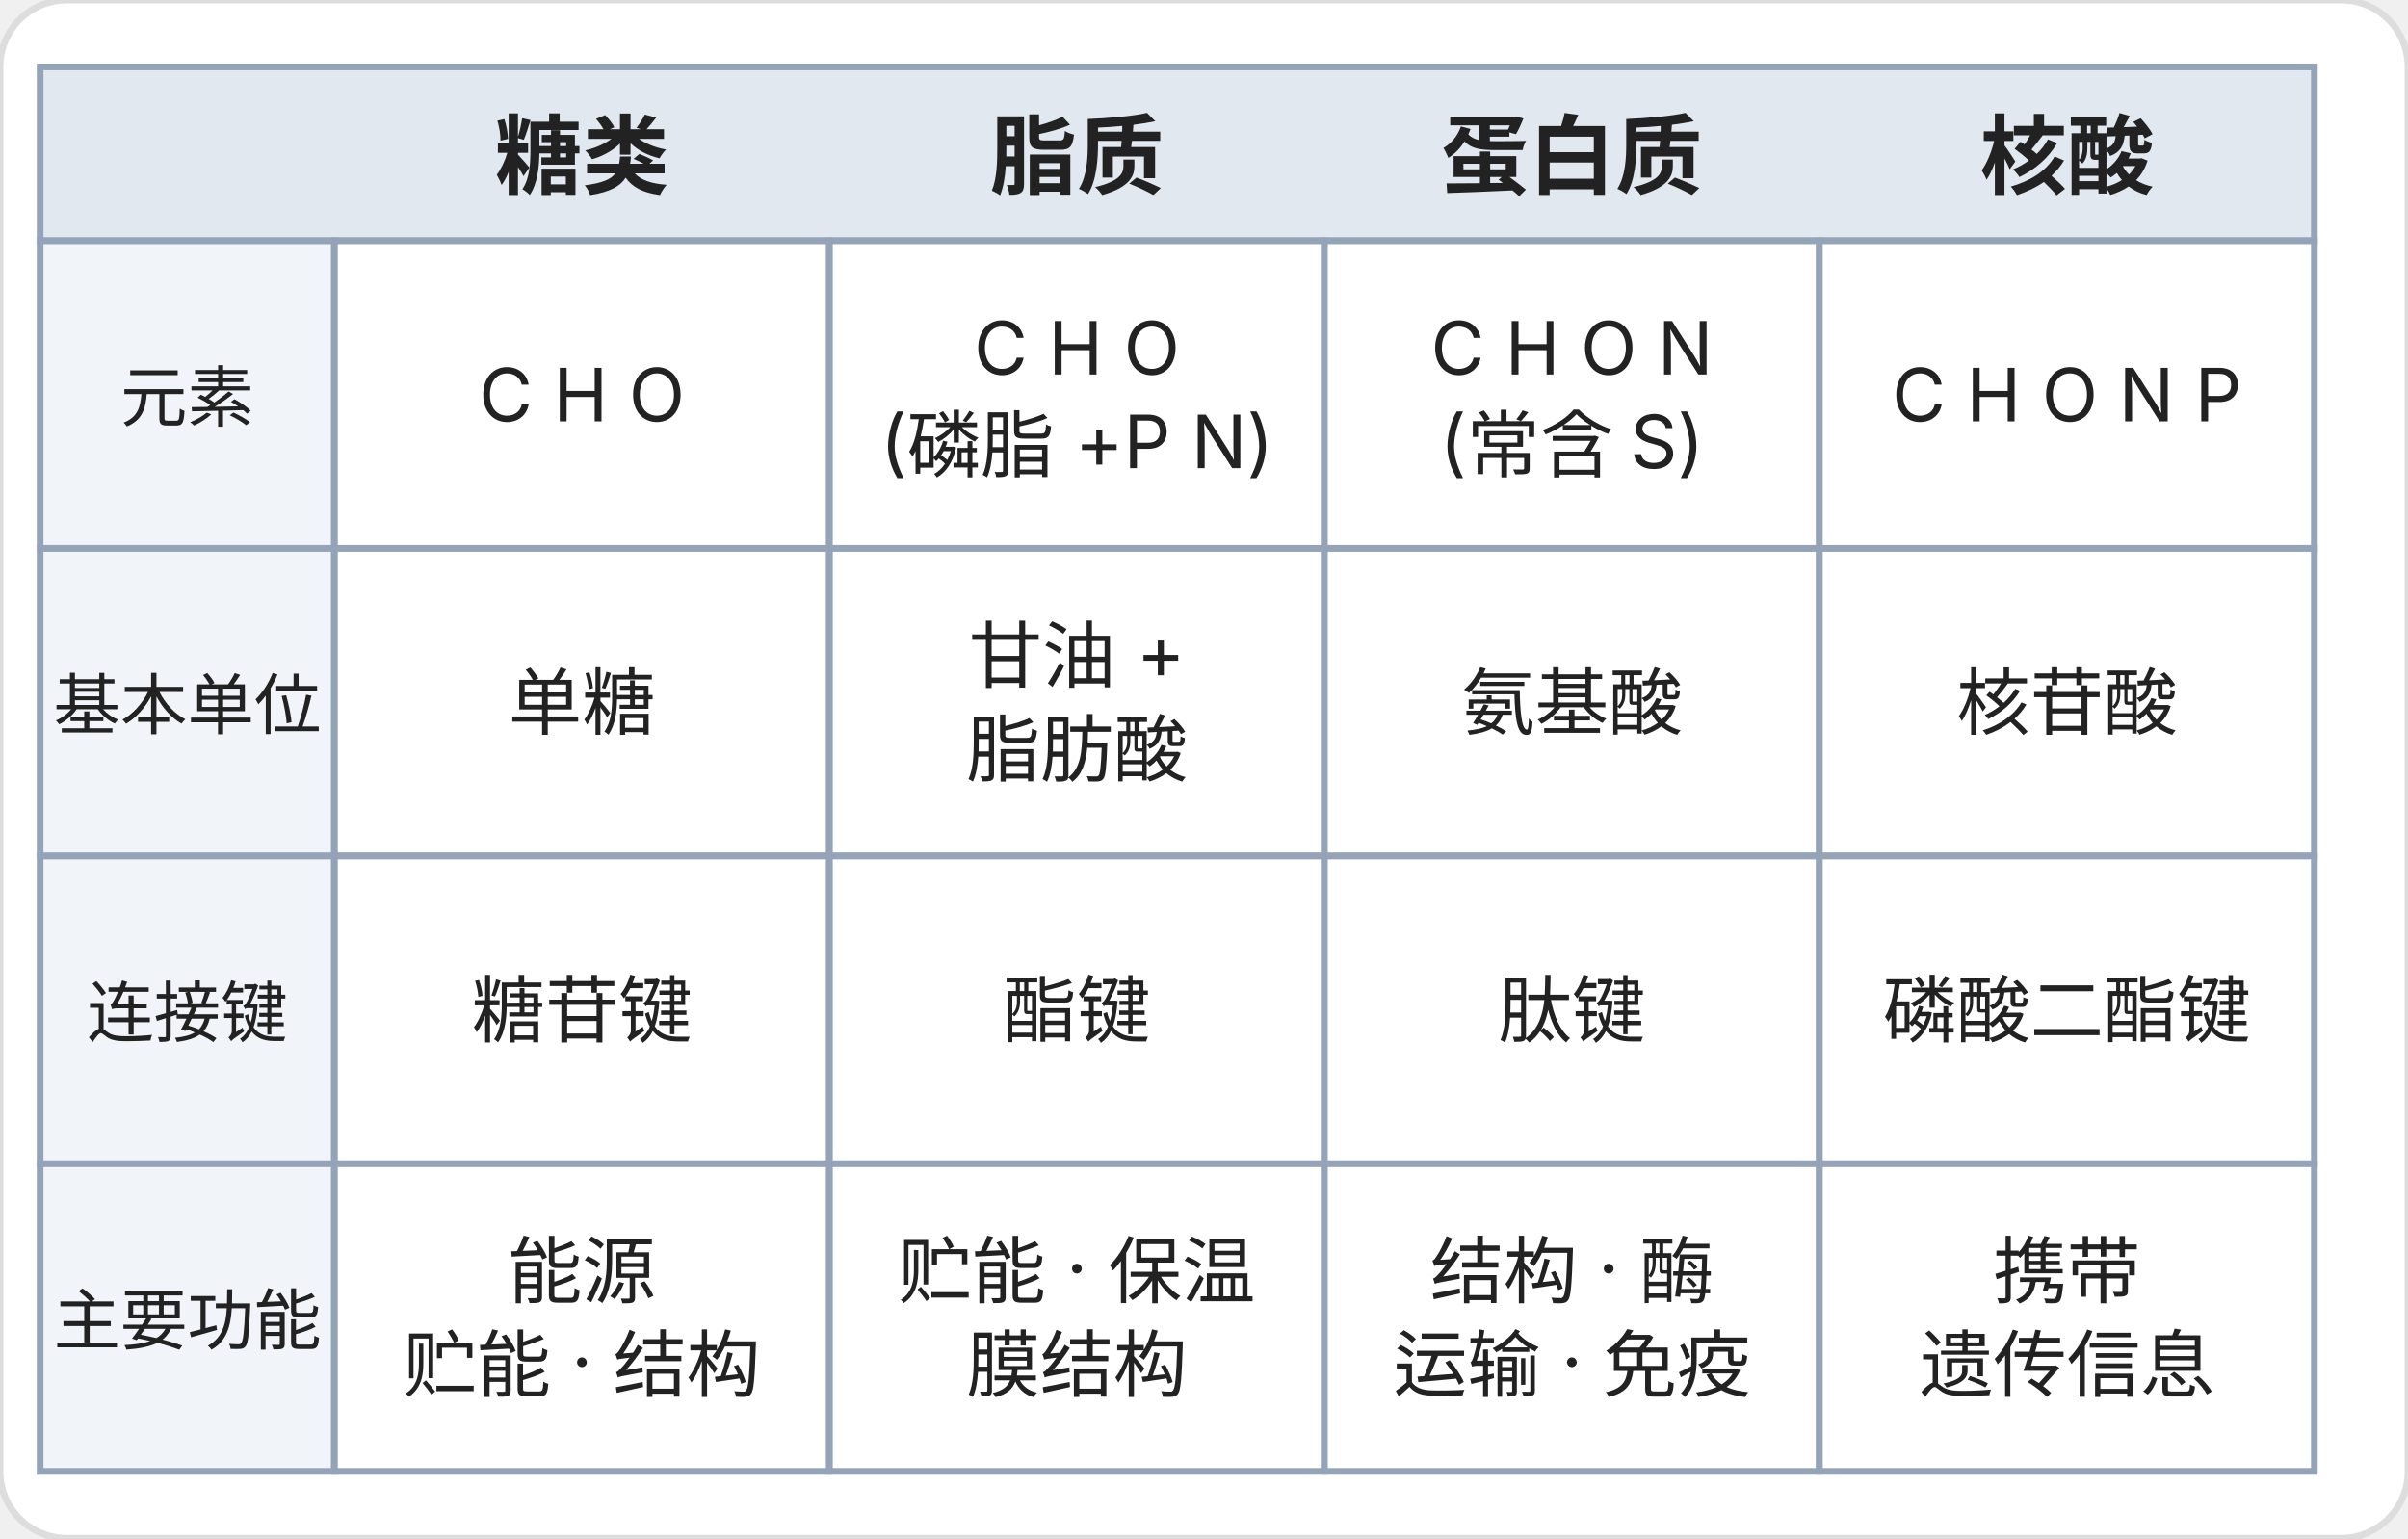
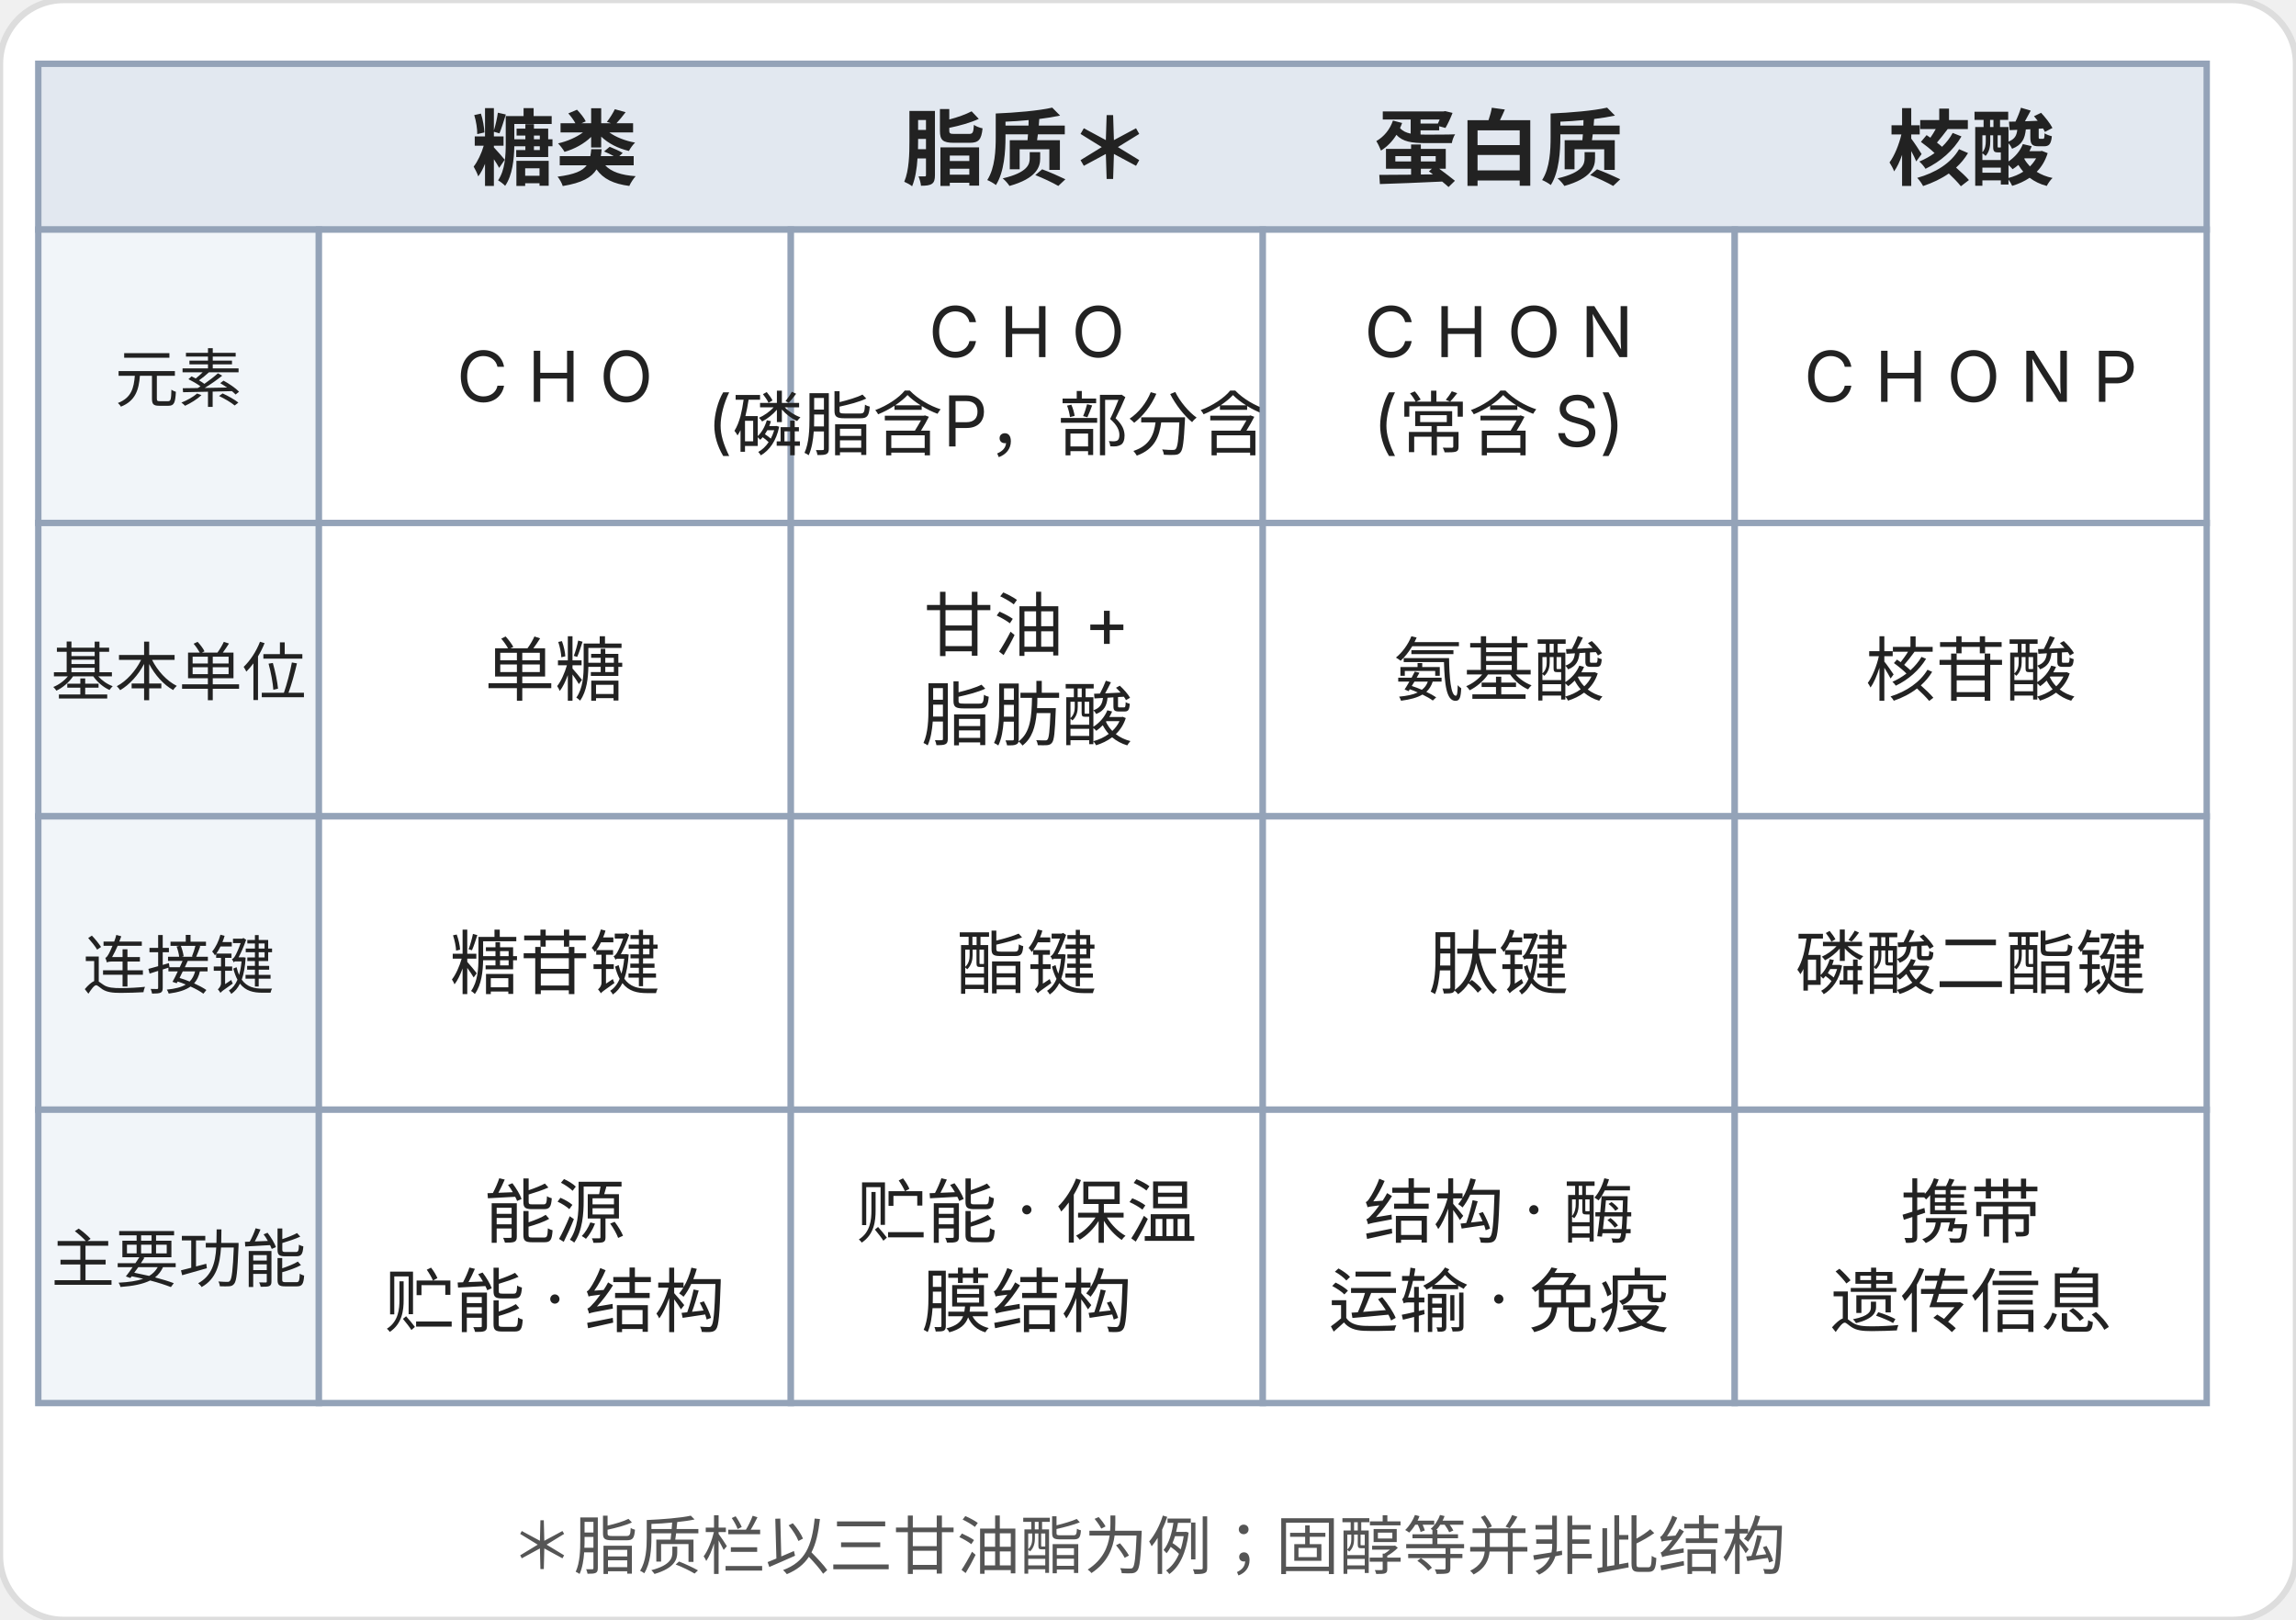
- <svg xmlns="http://www.w3.org/2000/svg" viewBox="0 0 360 230" font-family="-apple-system,PingFang SC,Noto Sans SC,sans-serif" font-size="13">
+ <svg xmlns="http://www.w3.org/2000/svg" viewBox="0 0 360 254" font-family="-apple-system,PingFang SC,Noto Sans SC,sans-serif" font-size="13">
  <defs>
    <marker id="a" viewBox="0 0 10 10" refX="9" refY="5" markerWidth="7" markerHeight="7" orient="auto">
      <path d="M0 0L10 5L0 10z" fill="#222" />
    </marker>
    <marker id="b" viewBox="0 0 10 10" refX="9" refY="5" markerWidth="7" markerHeight="7" orient="auto">
      <path d="M0 0L10 5L0 10z" fill="#2563eb" />
    </marker>
    <marker id="r" viewBox="0 0 10 10" refX="9" refY="5" markerWidth="7" markerHeight="7" orient="auto">
      <path d="M0 0L10 5L0 10z" fill="#dc2626" />
    </marker>
  </defs>
-   <rect width="360" height="230" rx="10" fill="#fff" stroke="#ddd" />
+   <rect width="360" height="254" rx="10" fill="#fff" stroke="#ddd" />
  <rect x="6" y="10" width="340" height="26" rx="0" fill="#e2e8f0" stroke="#94a3b8" stroke-width="1" />
  <text x="87.0" y="28" text-anchor="middle" fill="#222" font-size="13" font-weight="bold">糖类</text>
-   <text x="161.0" y="28" text-anchor="middle" fill="#222" font-size="13" font-weight="bold">脂质</text>
+   <text x="161.0" y="28" text-anchor="middle" fill="#222" font-size="13" font-weight="bold">脂质＊</text>
  <text x="235.0" y="28" text-anchor="middle" fill="#222" font-size="13" font-weight="bold">蛋白质</text>
  <text x="309.0" y="28" text-anchor="middle" fill="#222" font-size="13" font-weight="bold">核酸</text>
  <rect x="6" y="36" width="44" height="46" rx="0" fill="#f1f5f9" stroke="#94a3b8" stroke-width="1" />
  <text x="28" y="63" text-anchor="middle" fill="#222" font-size="10" font-weight="normal">元素</text>
  <rect x="50" y="36" width="74" height="46" rx="0" fill="#fff" stroke="#94a3b8" stroke-width="1" />
  <text x="87.0" y="63" text-anchor="middle" fill="#222" font-size="11" font-weight="normal">C H O</text>
  <rect x="124" y="36" width="74" height="46" rx="0" fill="#fff" stroke="#94a3b8" stroke-width="1" />
  <text x="161.0" y="56" text-anchor="middle" fill="#222" font-size="11" font-weight="normal">C H O</text>
-   <text x="161.0" y="70" text-anchor="middle" fill="#222" font-size="11" font-weight="normal">(磷脂 +P N)</text>
+   <text x="161.0" y="70" text-anchor="middle" fill="#222" font-size="11" font-weight="normal">(磷脂含P，部分含N)</text>
  <rect x="198" y="36" width="74" height="46" rx="0" fill="#fff" stroke="#94a3b8" stroke-width="1" />
  <text x="235.0" y="56" text-anchor="middle" fill="#222" font-size="11" font-weight="normal">C H O N</text>
  <text x="235.0" y="70" text-anchor="middle" fill="#222" font-size="11" font-weight="normal">(常含 S)</text>
  <rect x="272" y="36" width="74" height="46" rx="0" fill="#fff" stroke="#94a3b8" stroke-width="1" />
  <text x="309.0" y="63" text-anchor="middle" fill="#222" font-size="11" font-weight="normal">C H O N P</text>
  <rect x="6" y="82" width="44" height="46" rx="0" fill="#f1f5f9" stroke="#94a3b8" stroke-width="1" />
  <text x="28" y="109" text-anchor="middle" fill="#222" font-size="10" font-weight="normal">基本单位</text>
  <rect x="50" y="82" width="74" height="46" rx="0" fill="#fff" stroke="#94a3b8" stroke-width="1" />
  <text x="87.0" y="109" text-anchor="middle" fill="#222" font-size="11" font-weight="normal">单糖</text>
  <rect x="124" y="82" width="74" height="46" rx="0" fill="#fff" stroke="#94a3b8" stroke-width="1" />
  <text x="161.0" y="102" text-anchor="middle" fill="#222" font-size="11" font-weight="normal">甘油 +</text>
  <text x="161.0" y="116" text-anchor="middle" fill="#222" font-size="11" font-weight="normal">脂肪酸</text>
  <rect x="198" y="82" width="74" height="46" rx="0" fill="#fff" stroke="#94a3b8" stroke-width="1" />
  <text x="235.0" y="109" text-anchor="middle" fill="#222" font-size="11" font-weight="normal">氨基酸</text>
  <rect x="272" y="82" width="74" height="46" rx="0" fill="#fff" stroke="#94a3b8" stroke-width="1" />
  <text x="309.0" y="109" text-anchor="middle" fill="#222" font-size="11" font-weight="normal">核苷酸</text>
  <rect x="6" y="128" width="44" height="46" rx="0" fill="#f1f5f9" stroke="#94a3b8" stroke-width="1" />
  <text x="28" y="155" text-anchor="middle" fill="#222" font-size="10" font-weight="normal">连接键</text>
  <rect x="50" y="128" width="74" height="46" rx="0" fill="#fff" stroke="#94a3b8" stroke-width="1" />
  <text x="87.0" y="155" text-anchor="middle" fill="#222" font-size="11" font-weight="normal">糖苷键</text>
  <rect x="124" y="128" width="74" height="46" rx="0" fill="#fff" stroke="#94a3b8" stroke-width="1" />
  <text x="161.0" y="155" text-anchor="middle" fill="#222" font-size="11" font-weight="normal">酯键</text>
  <rect x="198" y="128" width="74" height="46" rx="0" fill="#fff" stroke="#94a3b8" stroke-width="1" />
  <text x="235.0" y="155" text-anchor="middle" fill="#222" font-size="11" font-weight="normal">肽键</text>
  <rect x="272" y="128" width="74" height="46" rx="0" fill="#fff" stroke="#94a3b8" stroke-width="1" />
  <text x="309.0" y="155" text-anchor="middle" fill="#222" font-size="11" font-weight="normal">磷酸二酯键</text>
  <rect x="6" y="174" width="44" height="46" rx="0" fill="#f1f5f9" stroke="#94a3b8" stroke-width="1" />
  <text x="28" y="201" text-anchor="middle" fill="#222" font-size="10" font-weight="normal">主要功能</text>
  <rect x="50" y="174" width="74" height="46" rx="0" fill="#fff" stroke="#94a3b8" stroke-width="1" />
  <text x="87.0" y="194" text-anchor="middle" fill="#222" font-size="11" font-weight="normal">能源</text>
  <text x="87.0" y="208" text-anchor="middle" fill="#222" font-size="11" font-weight="normal">贮能 · 结构</text>
  <rect x="124" y="174" width="74" height="46" rx="0" fill="#fff" stroke="#94a3b8" stroke-width="1" />
  <text x="161.0" y="194" text-anchor="middle" fill="#222" font-size="11" font-weight="normal">贮能 · 保温</text>
  <text x="161.0" y="208" text-anchor="middle" fill="#222" font-size="11" font-weight="normal">膜结构</text>
  <rect x="198" y="174" width="74" height="46" rx="0" fill="#fff" stroke="#94a3b8" stroke-width="1" />
  <text x="235.0" y="194" text-anchor="middle" fill="#222" font-size="11" font-weight="normal">结构 · 酶</text>
  <text x="235.0" y="208" text-anchor="middle" fill="#222" font-size="11" font-weight="normal">运输 · 免疫</text>
  <rect x="272" y="174" width="74" height="46" rx="0" fill="#fff" stroke="#94a3b8" stroke-width="1" />
  <text x="309.0" y="194" text-anchor="middle" fill="#222" font-size="11" font-weight="normal">携带</text>
  <text x="309.0" y="208" text-anchor="middle" fill="#222" font-size="11" font-weight="normal">遗传信息</text>
+   <text x="180.0" y="246" text-anchor="middle" fill="#555" font-size="10">＊脂质栏以三甘油酯为例；固醇等并非此结构</text>
</svg>
